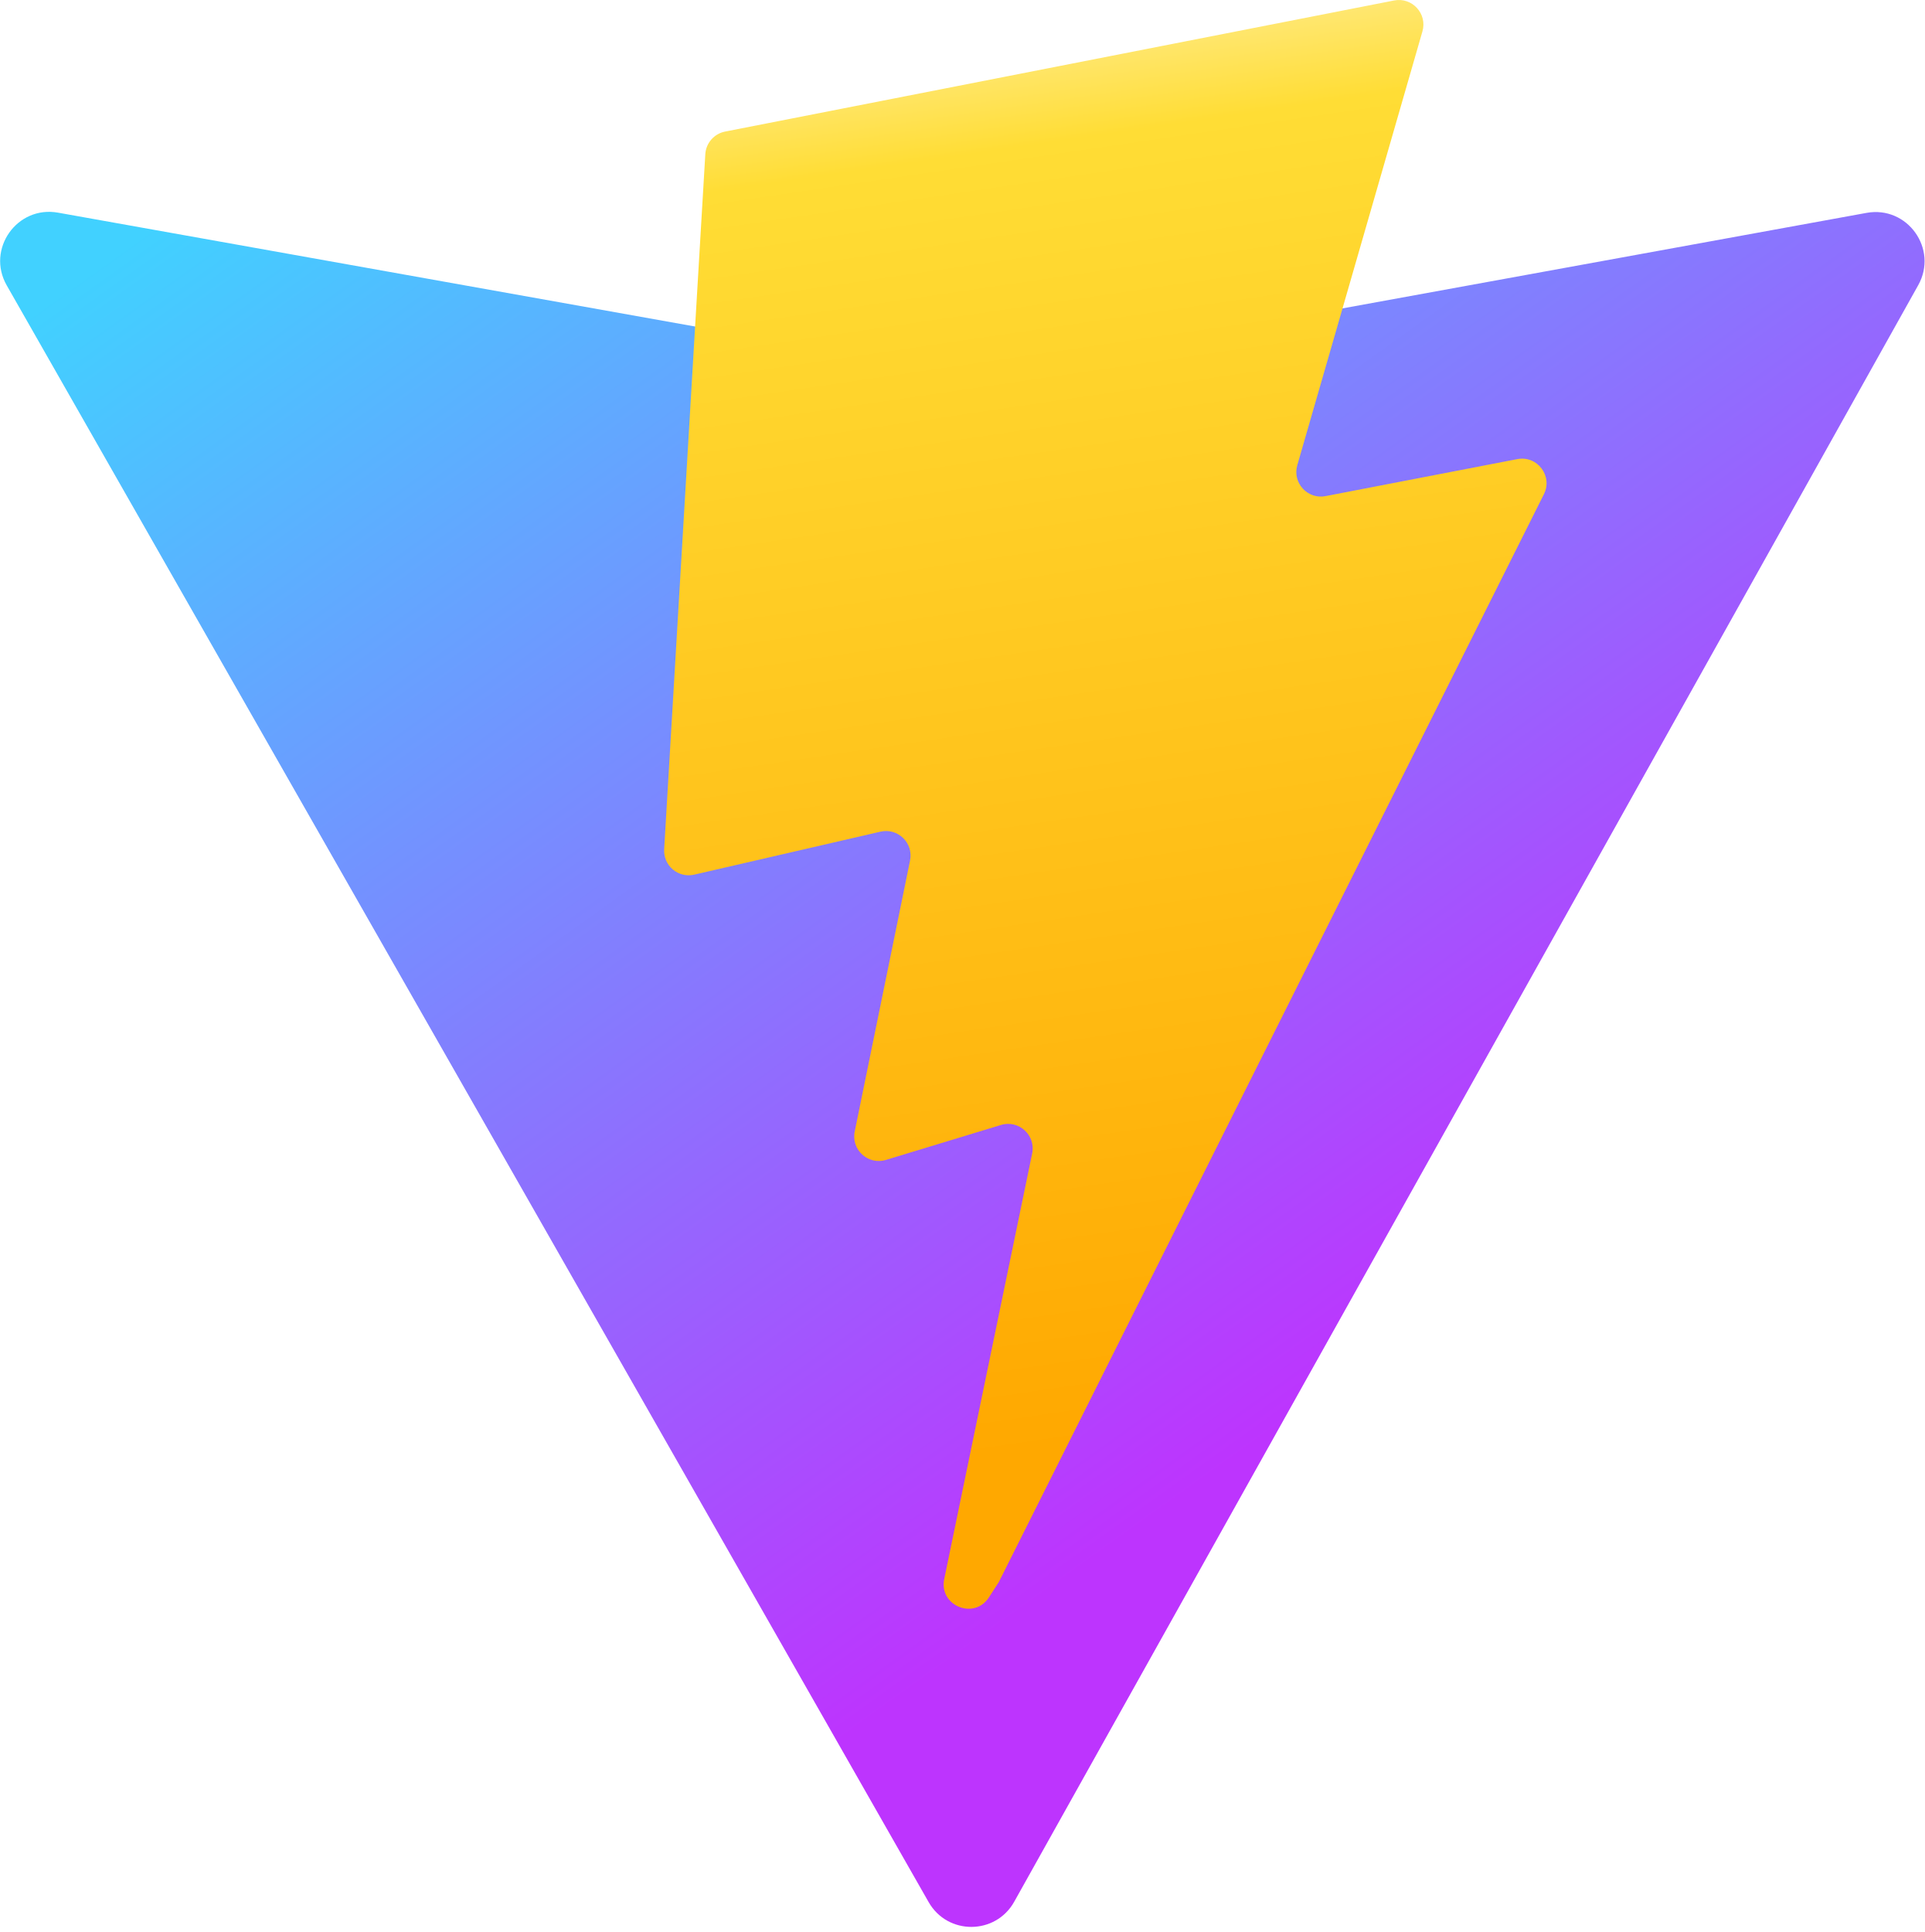
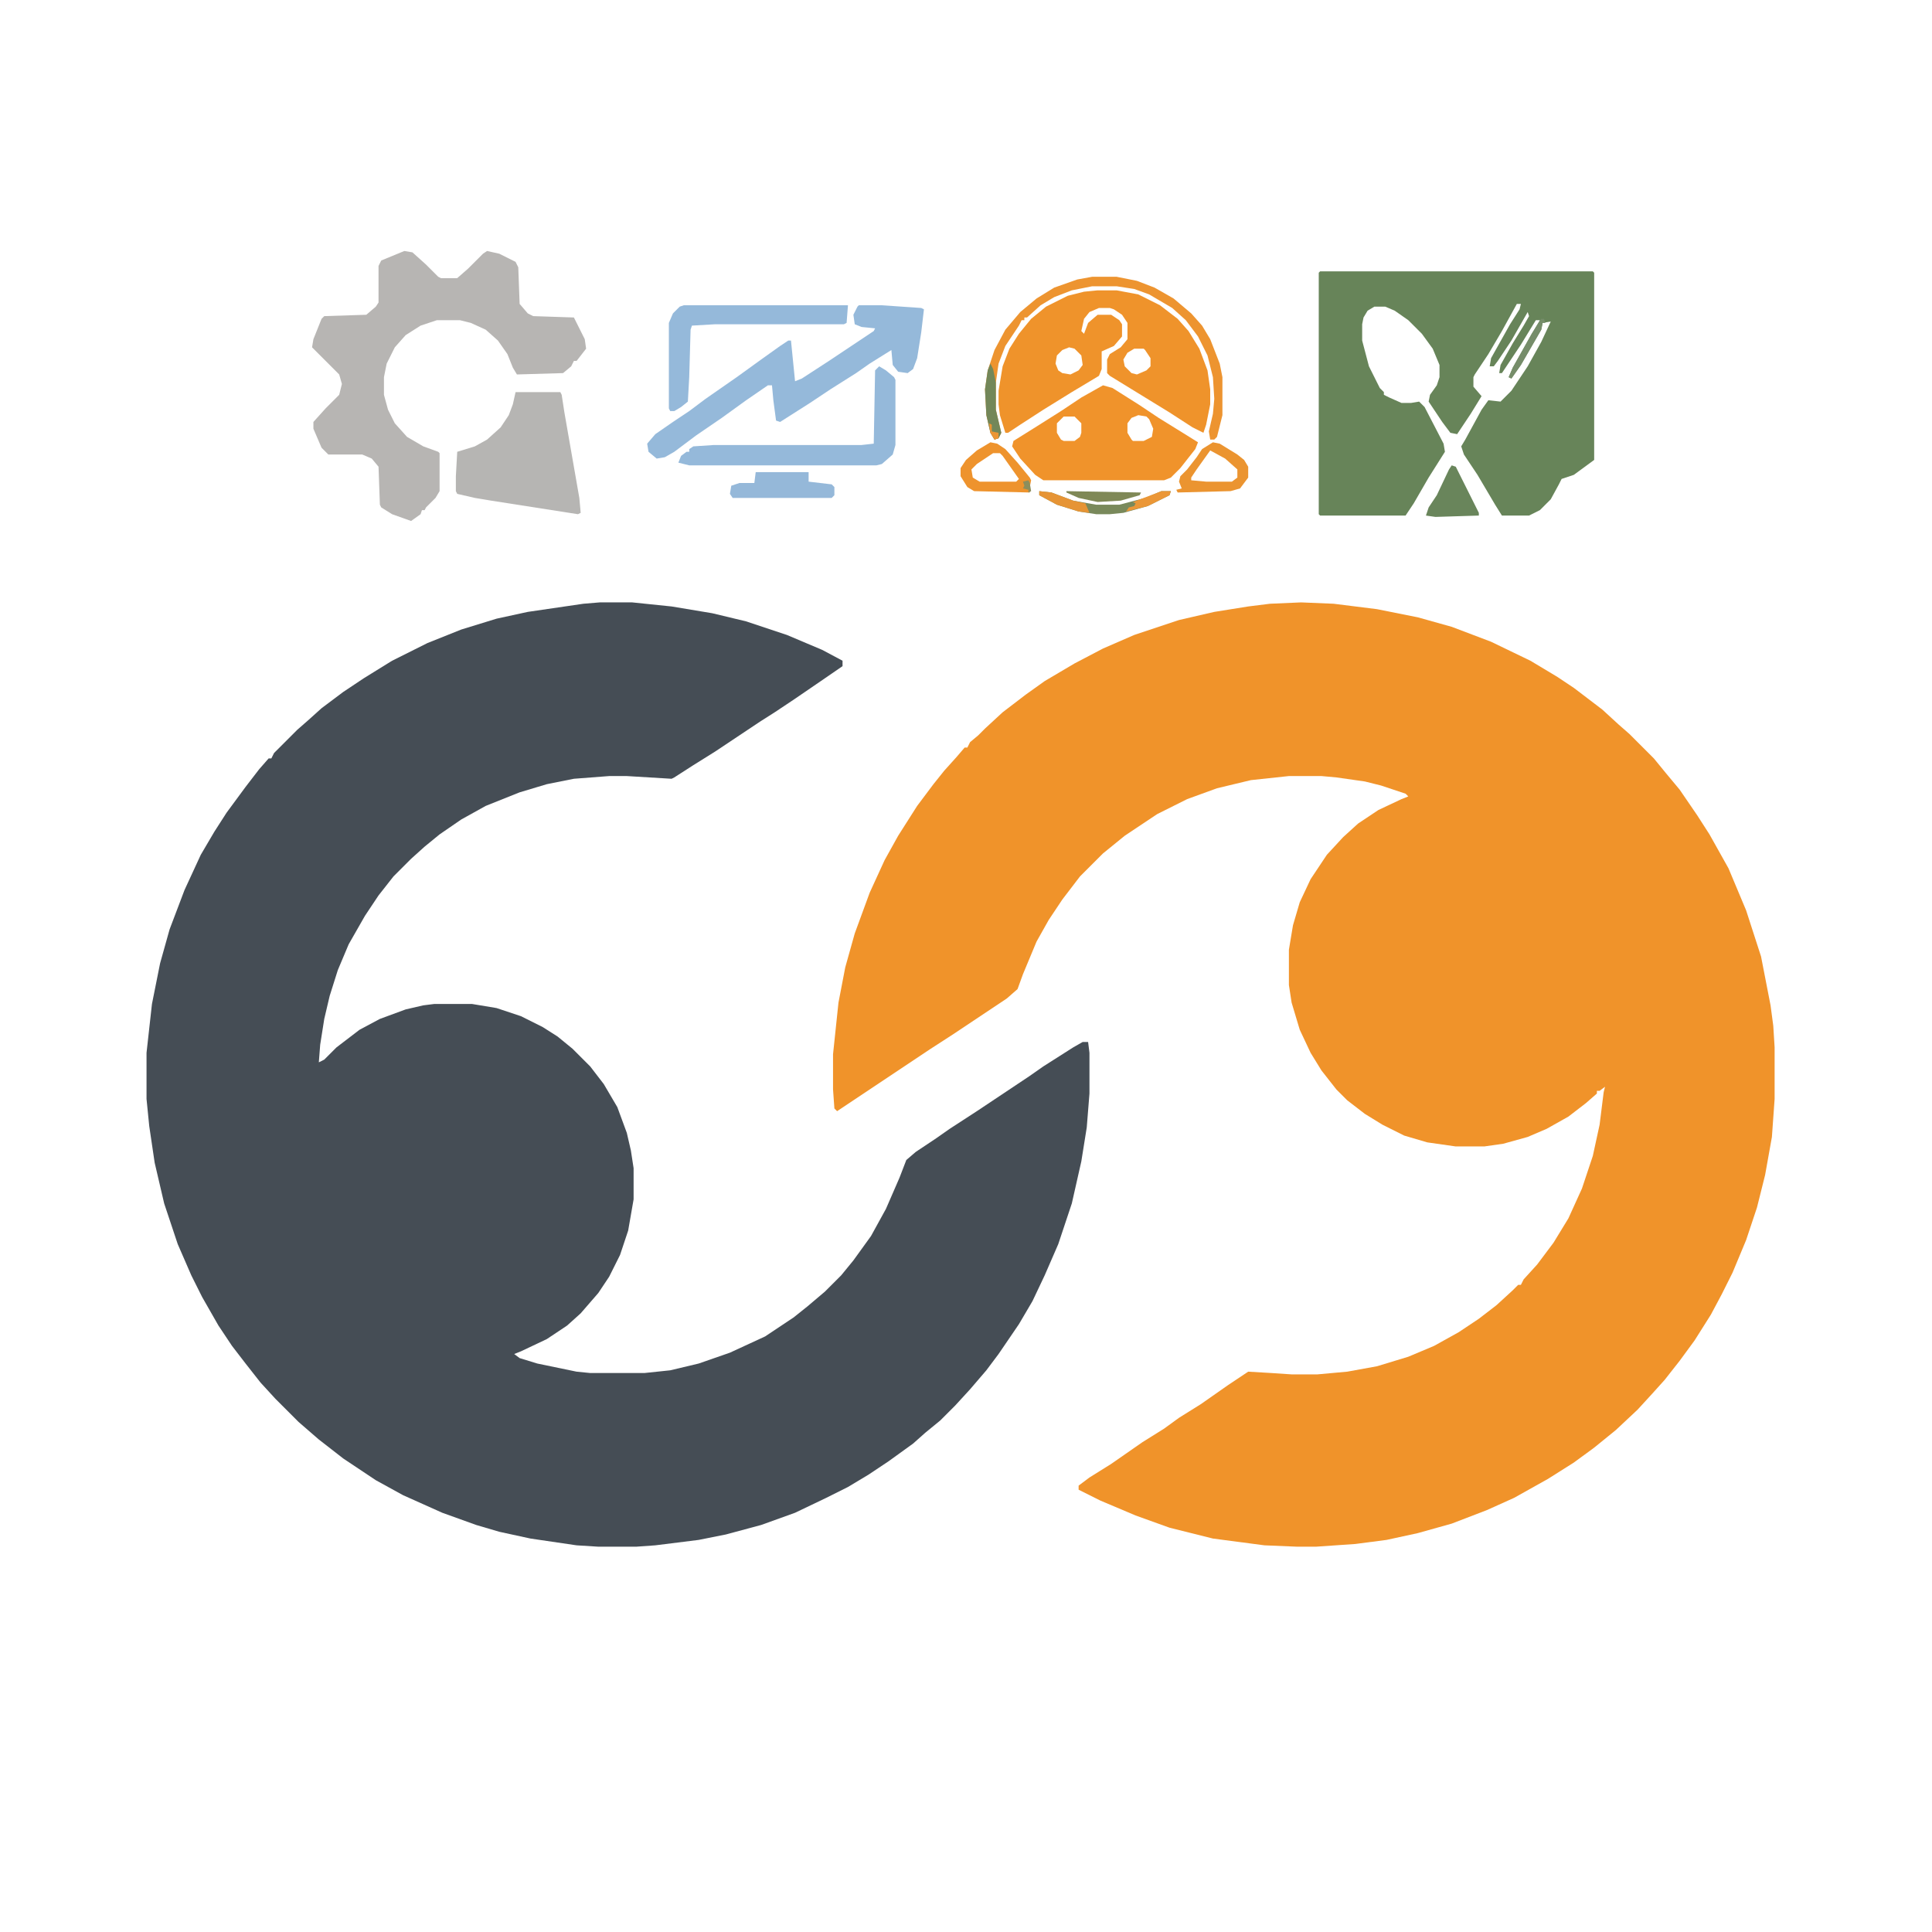
- <svg xmlns="http://www.w3.org/2000/svg" aria-hidden="true" role="img" class="iconify iconify--logos" width="31.88" height="32" preserveAspectRatio="xMidYMid meet" viewBox="0 0 256 257">
-   <defs>
-     <linearGradient id="IconifyId1813088fe1fbc01fb466" x1="-.828%" x2="57.636%" y1="7.652%" y2="78.411%">
-       <stop offset="0%" stop-color="#41D1FF" />
-       <stop offset="100%" stop-color="#BD34FE" />
-     </linearGradient>
-     <linearGradient id="IconifyId1813088fe1fbc01fb467" x1="43.376%" x2="50.316%" y1="2.242%" y2="89.03%">
-       <stop offset="0%" stop-color="#FFEA83" />
-       <stop offset="8.333%" stop-color="#FFDD35" />
-       <stop offset="100%" stop-color="#FFA800" />
-     </linearGradient>
-   </defs>
-   <path fill="url(#IconifyId1813088fe1fbc01fb466)" d="M255.153 37.938L134.897 252.976c-2.483 4.44-8.862 4.466-11.382.048L.875 37.958c-2.746-4.814 1.371-10.646 6.827-9.67l120.385 21.517a6.537 6.537 0 0 0 2.322-.004l117.867-21.483c5.438-.991 9.574 4.796 6.877 9.62Z" />
-   <path fill="url(#IconifyId1813088fe1fbc01fb467)" d="M185.432.063L96.44 17.501a3.268 3.268 0 0 0-2.634 3.014l-5.474 92.456a3.268 3.268 0 0 0 3.997 3.378l24.777-5.718c2.318-.535 4.413 1.507 3.936 3.838l-7.361 36.047c-.495 2.426 1.782 4.5 4.151 3.78l15.304-4.649c2.372-.72 4.652 1.36 4.15 3.788l-11.698 56.621c-.732 3.542 3.979 5.473 5.943 2.437l1.313-2.028l72.516-144.72c1.215-2.423-.88-5.186-3.54-4.672l-25.505 4.922c-2.396.462-4.435-1.77-3.759-4.114l16.646-57.705c.677-2.35-1.37-4.583-3.769-4.113Z" />
+ <svg xmlns="http://www.w3.org/2000/svg" version="1.1" viewBox="0 0 1424 1192" width="1280" height="1280">
+   <path transform="translate(442,328)" d="m0 0h24l29 3 30 5 25 6 30 10 26 11 15 8v4l-16 11-19 13-15 10-11 7-33 22-16 10-14 9-2 1-33-2h-13l-26 2-20 4-20 6-25 10-18 10-16 11-11 9-10 9-13 13-11 14-10 15-12 21-8 19-6 19-4 17-3 19-1 13 4-2 9-9 17-13 15-8 19-7 13-3 8-1h28l18 3 18 6 16 8 11 7 11 9 13 13 10 13 10 17 7 19 3 13 2 13v23l-4 23-6 18-8 16-8 12-13 15-10 9-15 10-19 9-5 2 4 3 13 4 29 6 10 1h40l19-2 21-5 23-8 26-12 21-14 10-8 13-11 12-12 9-11 13-18 11-20 10-23 5-13 7-6 15-10 10-7 20-13 39-26 10-7 22-14 7-4h4l1 8v30l-2 25-4 25-7 31-10 30-10 23-9 19-10 17-15 22-9 12-12 14-11 12-11 11-11 9-9 8-18 13-15 10-15 9-16 8-23 11-25 9-26 7-20 4-32 4-14 1h-28l-16-1-34-5-23-5-17-5-25-9-29-13-20-11-24-16-18-14-15-13-17-17-11-12-11-14-10-13-10-15-12-21-8-16-10-23-10-30-7-30-4-27-2-20v-34l4-36 6-30 7-25 11-29 12-26 10-17 9-14 14-19 10-13 7-8h2l2-4 17-17 8-7 10-9 16-12 15-10 21-13 26-13 25-10 26-8 23-5 41-6z" fill="#454D55" />
+   <path transform="translate(959,328)" d="m0 0 24 1 32 4 30 6 25 7 29 11 29 14 20 12 12 8 21 16 12 11 8 7 18 18 9 11 10 12 13 19 9 14 14 25 13 31 11 34 7 36 2 15 1 16v38l-2 28-5 28-6 24-8 24-10 24-8 16-8 15-12 19-11 15-11 14-9 10-11 12-16 15-16 13-15 11-19 12-25 14-20 9-26 10-25 7-23 5-23 3-29 2h-14l-24-1-38-5-32-8-25-9-26-11-16-8v-3l8-6 16-10 23-16 16-10 11-8 16-10 20-14 15-10 17 1 15 1h19l22-2 22-4 23-7 19-8 18-10 15-10 13-10 12-11 4-4h2l2-4 10-11 12-16 11-18 10-22 8-24 5-23 3-24 1-4-4 3h-2v2l-8 7-13 10-16 9-14 6-18 5-14 2h-21l-21-3-17-5-16-8-13-8-13-10-8-8-11-14-8-13-8-17-6-20-2-13v-26l3-18 5-17 8-17 12-18 12-13 11-10 15-10 17-8 5-2-2-2-18-6-12-3-21-3-11-1h-24l-28 3-25 6-22 8-22 11-24 16-16 13-17 17-13 17-10 15-9 16-10 24-4 11-8 7-39 26-17 11-69 46-2-2-1-14v-26l4-38 5-26 7-25 11-30 11-24 10-18 14-22 12-16 8-10 9-10 6-7h2l2-4 6-5 5-5 13-12 17-13 14-10 22-13 21-11 23-10 33-11 26-6 25-4 16-2z" fill="#F0932A" />
+   <path transform="translate(973,84)" d="m0 0h201l1 1v138l-15 11-9 3-2 4-6 11-8 8-8 4h-20l-5-8-13-22-10-15-2-6 3-5 12-22 5-7 9 1 8-8 12-18 10-18 7-15-6 1-1 5-15 26-7 10-2-1 3-7 14-25 6-10h-3l-11 18-14 21h-2l1-6 9-16 8-13 4-7-1-3-12 21-10 15-3 4h-3l1-6 14-25 7-11 1-4h-3l-11 20-10 17-10 15-1 2v7l6 7-8 13-10 15-5-1-6-8-10-15 1-5 5-7 2-6v-9l-5-12-8-11-10-10-10-7-7-3h-8l-5 3-3 5-1 5v12l5 19 8 16 3 3v2l4 2 9 4h7l6-1 4 4 14 27 1 6-12 19-11 19-6 9h-63l-1-1v-178z" fill="#678459" />
+   <path transform="translate(298,69)" d="m0 0 6 1 10 9 9 9 2 1h12l8-7 11-11 3-2 9 2 12 6 2 4 1 27 6 7 4 2 30 1 8 16 1 7-7 9h-2l-2 4-6 5-34 1-3-5-4-10-7-10-9-8-11-5-8-2h-17l-12 4-11 7-8 9-6 12-2 10v13l3 11 5 10 9 10 12 7 11 4 1 1v28l-3 5-7 7-1 2h-2l-1 3-7 5-14-5-8-5-1-2-1-28-5-6-7-3h-25l-5-5-6-14v-5l9-10 10-10 2-8-2-7-20-20 1-6 6-15 2-2 31-1 7-6 2-3v-27l2-4z" fill="#B7B5B3" />
+   <path transform="translate(809,98)" d="m0 0h14l16 3 16 8 13 10 8 9 8 13 6 16 2 14v11l-3 15-2 6-8-4-17-11-44-27-2-2v-10l2-4 8-5 5-6v-12l-4-6-6-4-3-1h-8l-7 3-4 5-2 9 2 2 3-8 7-6h10l6 4 2 3v9l-6 7-9 4v13l-2 5-20 12-21 13-17 11-9 6h-2l-4-13-1-8v-10l3-18 5-13 7-11 9-11 11-9 16-8 12-3zm-21 42-5 2-4 4-1 6 2 5 3 2 6 1 6-3 3-4-1-7-5-5zm48 1-5 3-3 5 1 5 5 5 4 1 7-3 3-3v-6l-4-6-1-1z" fill="#EF932B" />
+   <path transform="translate(813,168)" d="m0 0 7 2 19 12 15 10 21 13 8 5-2 5-11 14-7 7-5 2h-89l-6-4-11-12-6-9 1-4 16-10 19-12 15-10zm-29 23-5 5v7l3 5 2 1h8l4-3 1-3v-7l-5-5zm55-1-5 2-3 4v7l3 5 1 1h8l6-3 1-6-3-7-2-2z" fill="#F0932B" />
+   <path transform="translate(633,109)" d="m0 0h17l29 2 2 1-2 17-3 19-3 8-4 3-7-1-4-5-1-11-16 10-10 7-19 12-15 10-22 14-3-1-2-15-1-11h-3l-16 11-18 13-19 13-16 12-7 4-6 1-6-5-1-6 6-7 13-9 12-8 12-9 23-16 18-13 14-10 6-4h2l3 30 5-2 20-13 33-22 1-2-10-1-5-2-1-7 3-6z" fill="#95B9DA" />
+   <path transform="translate(380,173)" d="m0 0h33l1 2 2 13 11 63 1 11-2 1-64-10-12-2-13-3-1-2v-11l1-18 13-4 9-5 10-9 6-9 3-8z" fill="#B6B5B3" />
+   <path transform="translate(648,154)" d="m0 0 5 3 6 5 1 2v48l-2 7-8 7-4 1h-138l-8-2 2-5 4-3h2v-2l3-2 15-1h109l9-1 1-54z" fill="#95B9DA" />
+   <path transform="translate(504,109)" d="m0 0h121l-1 13-2 1h-95l-17 1-1 3-1 35-1 18-5 4-5 3h-3l-1-2v-63l3-7 5-5z" fill="#95B9DA" />
+   <path transform="translate(805,88)" d="m0 0h18l15 3 13 5 14 8 13 11 8 9 6 10 7 18 2 10v28l-4 16-2 2h-3l-1-6 3-13 1-11-1-16-4-16-7-14-9-12-10-9-17-10-11-4-13-2h-18l-15 3-13 5-10 6-10 9h-2v2h-2l-2 4-10 15-5 13-2 14v20l4 17-2 4-3 1-3-5-3-13-1-19 2-14 5-15 8-15 11-13 12-10 13-8 17-6z" fill="#ED9430" />
+   <path transform="translate(557,232)" d="m0 0h39v7l17 2 2 2v6l-2 2h-73l-2-3 1-6 6-2h11z" fill="#95B8D9" />
+   <path transform="translate(730,210)" d="m0 0 5 1 6 4 9 10 9 11 1 2-1 5v4l-41-1-5-3-5-8v-6l4-6 8-7zm2 8-12 8-4 4 1 6 5 3h27l2-2-12-17-2-2z" fill="#EE932D" />
+   <path transform="translate(894,210)" d="m0 0 5 1 13 8 5 4 3 5v8l-6 8-7 2-39 1-1-2 4-1-2-5 1-4 5-5 7-9 4-6zm-2 6-10 14-4 6v2l11 1h19l4-3v-6l-9-8z" fill="#EB9430" />
+   <path transform="translate(1070,227)" d="m0 0 3 1 17 34v2l-32 1-7-1 2-6 6-9 9-19z" fill="#69855B" />
+   <path transform="translate(766,246)" d="m0 0 9 1 16 6 17 3h17l19-5 12-5h7l-1 3-16 8-18 5-10 1h-10l-13-2-16-5-13-7z" fill="#79895B" />
+   <path transform="translate(730,152)" d="m0 0 2 4 2 10v20l4 17-2 4-3 1-3-5-3-13-1-19 2-14z" fill="#738759" />
+   <path transform="translate(786,246)" d="m0 0 55 1-1 2-14 4-17 1-14-3-9-4z" fill="#7F8856" />
+   <path transform="translate(766,246)" d="m0 0 9 1 16 6 9 2 3 7-8-1-16-5-13-7z" fill="#E69435" />
+   <path transform="translate(1136,119)" d="m0 0h2l1 3h-2l-1 5-15 26-7 10-2-1 3-7 14-25z" fill="#768D6A" />
+   <path transform="translate(856,246)" d="m0 0h7l-1 3-16 8-16 4 2-3 4-1 1-2-2-1 16-6z" fill="#EB9737" />
+   <path transform="translate(729,196)" d="m0 0 2 1v5l5 1v4l-3 1-3-5z" fill="#EC9533" />
+   <path transform="translate(758,238)" d="m0 0 1 2 1 6-2 1v-2l-4-1 1-2-1-3z" fill="#8C8E5D" />
</svg>
